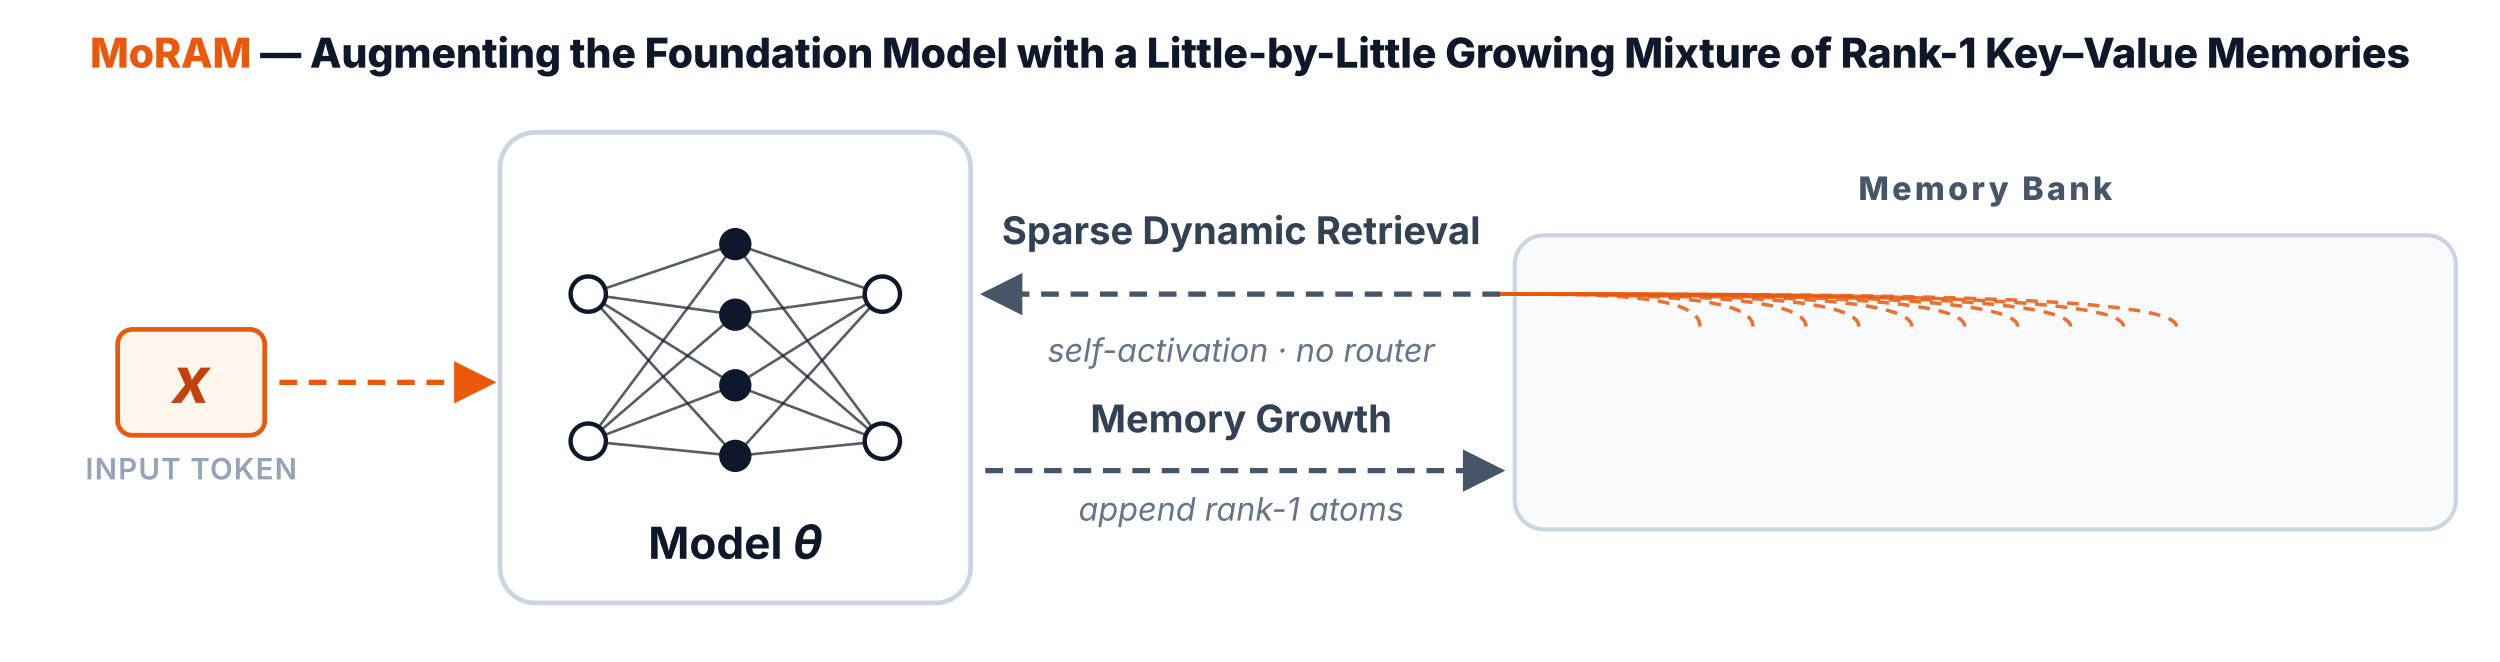
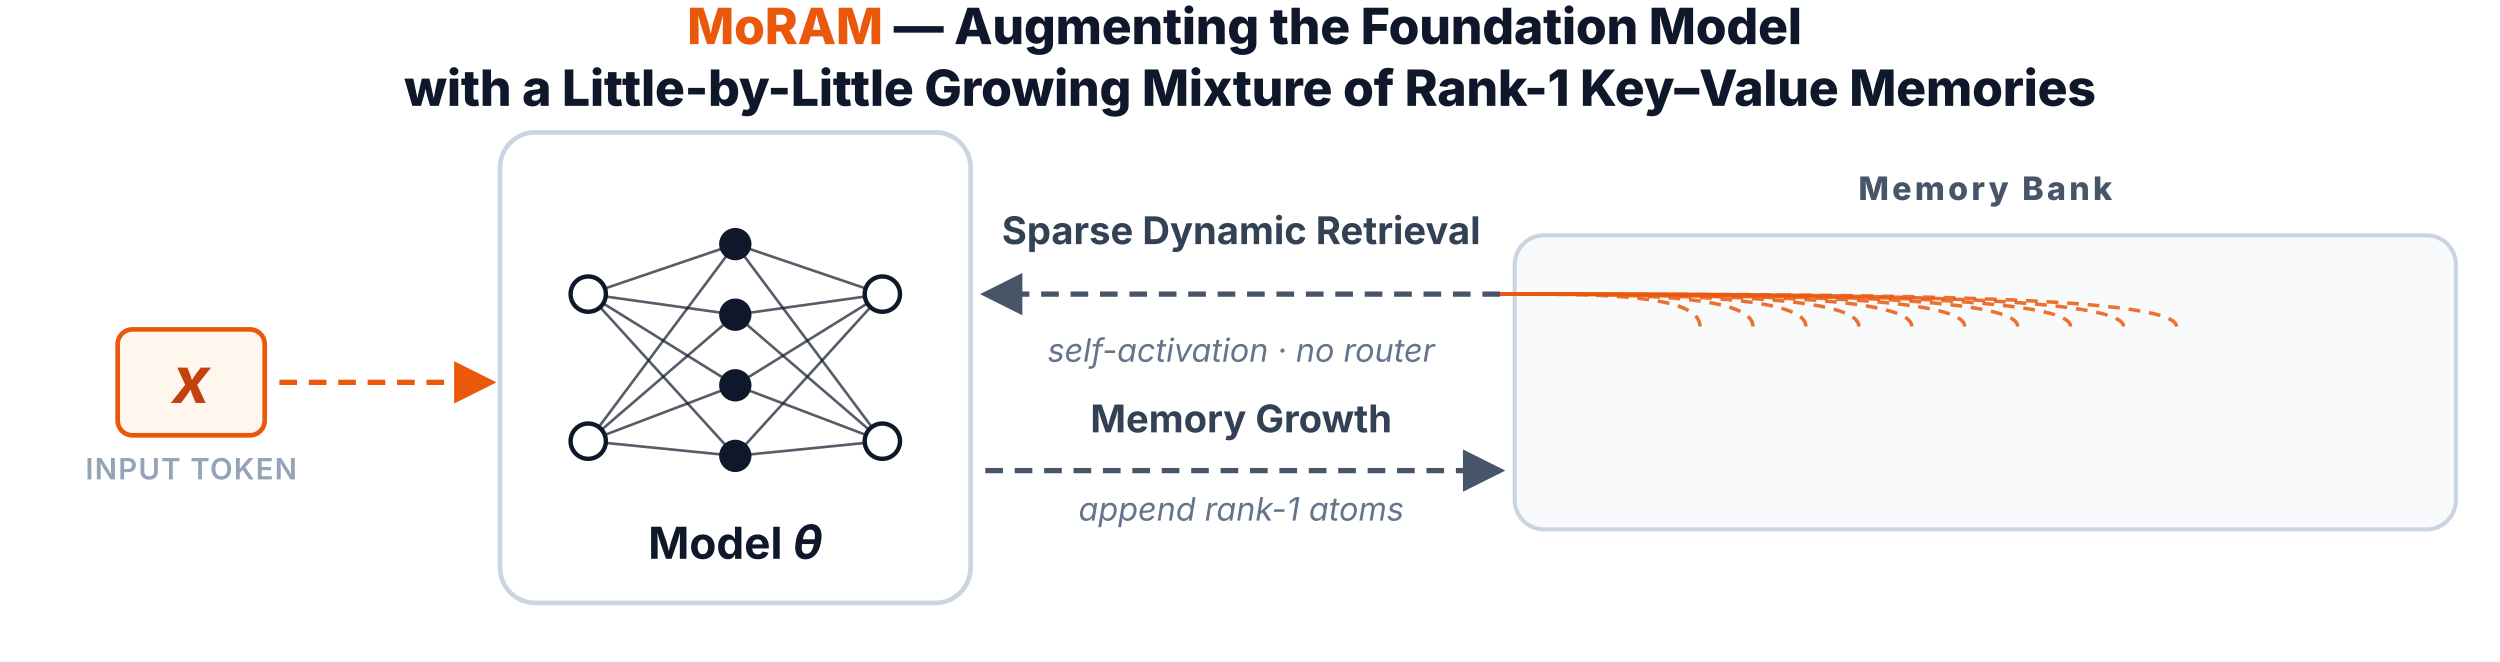
<svg xmlns="http://www.w3.org/2000/svg" viewBox="0 35 850 225" role="img" aria-label="MoRAM abstract: a token enters a model, which interacts with a growing memory pool — retrieves top-k atoms via self-activation, and appends new rank-1 atoms little by little.">
  <defs>
    <style>
      text { font-family: 'Inter', 'Helvetica Neue', Arial, sans-serif; fill: #0f172a; }

      /* === Token === */
      .token-box   { fill: #fff7ed; stroke: #ea580c; stroke-width: 1.6; }
      .token-x     { font-size: 22px; font-weight: 700; font-style: italic; fill: #c2410c; }
      .token-cap   { font-size: 10px; font-weight: 600; fill: #94a3b8; letter-spacing: 0.04em; }

      /* === Model θ === */
      .model-box      { fill: #ffffff; stroke: #cbd5e1; stroke-width: 1.6; }
      .model-node     { fill: #0f172a; stroke: #0f172a; stroke-width: 1; }   /* filled hidden */
      .model-node-io  { fill: #ffffff; stroke: #0f172a; stroke-width: 1.5; } /* open input/output */
      .model-edge     { stroke: #0f172a; stroke-width: 0.9; fill: none; opacity: 0.7; }
      .model-label    { font-size: 15px; font-weight: 700; fill: #0f172a; }
      .model-greek    { font-size: 16px; font-style: italic; fill: #0f172a; }

      /* === Memory pool === */
      .pool-frame    { fill: #f8fafc; stroke: #cbd5e1; stroke-width: 1.4; }
      .pool-title    { font-size: 11px; font-weight: 800; fill: #475569; letter-spacing: 0.10em; text-transform: uppercase; }
      .pool-ellipsis { font-size: 24px; font-weight: 800; fill: #94a3b8; letter-spacing: 0.15em; }
      /* Cool→warm saturation gradient along the pool (oldest left, newest right). */
      .slot-old { fill: #cbd5e1; stroke: #94a3b8; stroke-width: 1; }
      .slot-mid { fill: #fed7aa; stroke: #fdba74; stroke-width: 1; }
      .slot-new { fill: #fb923c; stroke: #ea580c; stroke-width: 1; }
      /* Highlight halo for activated atoms (retrieval target for current token). */
      .glow-halo  { fill: rgba(234, 88, 12, 0.14); stroke: #ea580c; stroke-width: 2; rx: 4; ry: 4; }
      .pool-cap   { font-size: 11px; fill: #94a3b8; font-style: italic; }

      /* === Memory growth ===
         15-second loop. Atoms appear sequentially (about 1.2s apart),
         all hold visible for ~2s, then fade and reset.
         The 🔥 "growing edge" sits on whichever atom is newest at the
         current moment, jumping atom-by-atom as the bank grows. */
      .slot      { opacity: 0; }
      .fire-edge { opacity: 0; }
      @media (prefers-reduced-motion: reduce) {
        .slot, .fire-edge { opacity: 1 !important; animation: none !important; }
      }
      .slot-1  { animation: appear-1  15s infinite linear; }
      .slot-2  { animation: appear-2  15s infinite linear; }
      .slot-3  { animation: appear-3  15s infinite linear; }
      .slot-4  { animation: appear-4  15s infinite linear; }
      .slot-5  { animation: appear-5  15s infinite linear; }
      .slot-6  { animation: appear-6  15s infinite linear; }
      .slot-7  { animation: appear-7  15s infinite linear; }
      .slot-8  { animation: appear-8  15s infinite linear; }
      .slot-9  { animation: appear-9  15s infinite linear; }
      .slot-10 { animation: appear-10 15s infinite linear; }
      @keyframes appear-1  { 0%,3%  {opacity:0}  4%,88% {opacity:1}  90%,100% {opacity:0} }
      @keyframes appear-2  { 0%,11% {opacity:0}  12%,88% {opacity:1} 90%,100% {opacity:0} }
      @keyframes appear-3  { 0%,19% {opacity:0}  20%,88% {opacity:1} 90%,100% {opacity:0} }
      @keyframes appear-4  { 0%,27% {opacity:0}  28%,88% {opacity:1} 90%,100% {opacity:0} }
      @keyframes appear-5  { 0%,35% {opacity:0}  36%,88% {opacity:1} 90%,100% {opacity:0} }
      @keyframes appear-6  { 0%,43% {opacity:0}  44%,88% {opacity:1} 90%,100% {opacity:0} }
      @keyframes appear-7  { 0%,51% {opacity:0}  52%,88% {opacity:1} 90%,100% {opacity:0} }
      @keyframes appear-8  { 0%,59% {opacity:0}  60%,88% {opacity:1} 90%,100% {opacity:0} }
      @keyframes appear-9  { 0%,67% {opacity:0}  68%,88% {opacity:1} 90%,100% {opacity:0} }
      @keyframes appear-10 { 0%,75% {opacity:0}  76%,88% {opacity:1} 90%,100% {opacity:0} }
      /* 🔥 windows — each fire is on for the interval its atom is "newest". */
      .fire-1  { animation: fire-1  15s infinite linear; }
      .fire-2  { animation: fire-2  15s infinite linear; }
      .fire-3  { animation: fire-3  15s infinite linear; }
      .fire-4  { animation: fire-4  15s infinite linear; }
      .fire-5  { animation: fire-5  15s infinite linear; }
      .fire-6  { animation: fire-6  15s infinite linear; }
      .fire-7  { animation: fire-7  15s infinite linear; }
      .fire-8  { animation: fire-8  15s infinite linear; }
      .fire-9  { animation: fire-9  15s infinite linear; }
      .fire-10 { animation: fire-10 15s infinite linear; }
      @keyframes fire-1  { 0%,3%  {opacity:0}  4%,11% {opacity:1}  12%,100% {opacity:0} }
      @keyframes fire-2  { 0%,11% {opacity:0}  12%,19% {opacity:1} 20%,100% {opacity:0} }
      @keyframes fire-3  { 0%,19% {opacity:0}  20%,27% {opacity:1} 28%,100% {opacity:0} }
      @keyframes fire-4  { 0%,27% {opacity:0}  28%,35% {opacity:1} 36%,100% {opacity:0} }
      @keyframes fire-5  { 0%,35% {opacity:0}  36%,43% {opacity:1} 44%,100% {opacity:0} }
      @keyframes fire-6  { 0%,43% {opacity:0}  44%,51% {opacity:1} 52%,100% {opacity:0} }
      @keyframes fire-7  { 0%,51% {opacity:0}  52%,59% {opacity:1} 60%,100% {opacity:0} }
      @keyframes fire-8  { 0%,59% {opacity:0}  60%,67% {opacity:1} 68%,100% {opacity:0} }
      @keyframes fire-9  { 0%,67% {opacity:0}  68%,75% {opacity:1} 76%,100% {opacity:0} }
      @keyframes fire-10 { 0%,75% {opacity:0}  76%,88% {opacity:1} 90%,100% {opacity:0} }

      /* === Flow arrows ===
         Marching-ants effect: the stroke is broken into a dash pattern and
         we animate stroke-dashoffset so the dashes appear to march forward
         along the path. */
      .flow {
        fill: none;
        stroke: #475569;
        stroke-width: 1.8;
        stroke-dasharray: 6 4;
        animation: flow 0.9s linear infinite;
      }
      .flow-input {
        stroke: #ea580c;
        stroke-width: 1.8;
        fill: none;
        stroke-dasharray: 6 4;
        animation: flow 0.9s linear infinite;
      }
      @keyframes flow { to { stroke-dashoffset: -10; } }
      @media (prefers-reduced-motion: reduce) {
        .flow, .flow-input { animation: none; stroke-dasharray: none; }
      }
      .arrow-label       { font-size: 13px; font-weight: 700; fill: #334155; }
      .arrow-label-sub   { font-size: 11px; font-style: italic; fill: #64748b; }

      /* === Memory growth arrows ===
         10 arrows, one per atom column. Each arrow is visible only while its
         atom is the *newest* in the bank, so the arrow hops from atom to
         atom as the bank grows — visually saying "this is the slot the next
         rank-1 atom lands in." Combines the per-atom newest window
         (fire-N keyframes) with the flow marching-ants animation. */
      .growth-arrow {
        fill: none;
        stroke: #475569;
        stroke-width: 1.8;
        stroke-dasharray: 6 4;
        opacity: 0;
      }
      .growth-arrow-1  { animation: fire-1  15s infinite linear, flow 0.9s linear infinite; }
      .growth-arrow-2  { animation: fire-2  15s infinite linear, flow 0.9s linear infinite; }
      .growth-arrow-3  { animation: fire-3  15s infinite linear, flow 0.9s linear infinite; }
      .growth-arrow-4  { animation: fire-4  15s infinite linear, flow 0.9s linear infinite; }
      .growth-arrow-5  { animation: fire-5  15s infinite linear, flow 0.9s linear infinite; }
      .growth-arrow-6  { animation: fire-6  15s infinite linear, flow 0.9s linear infinite; }
      .growth-arrow-7  { animation: fire-7  15s infinite linear, flow 0.9s linear infinite; }
      .growth-arrow-8  { animation: fire-8  15s infinite linear, flow 0.9s linear infinite; }
      .growth-arrow-9  { animation: fire-9  15s infinite linear, flow 0.9s linear infinite; }
      .growth-arrow-10 { animation: fire-10 15s infinite linear, flow 0.9s linear infinite; }
      @media (prefers-reduced-motion: reduce) {
        .growth-arrow { opacity: 1; }
        .growth-arrow-1, .growth-arrow-2, .growth-arrow-3, .growth-arrow-4, .growth-arrow-5,
        .growth-arrow-6, .growth-arrow-7, .growth-arrow-8, .growth-arrow-9, .growth-arrow-10 {
          animation: none; stroke-dasharray: none;
        }
      }

      /* === Growth links ===
         Orange dashed curves running from the Memory Growth arrow's endpoint
         (460, 195) down-right to whichever atom is currently the newest in
         the bank — mirror image of the retrieval-link curves above. Each
         link is bound to its atom's fire-N "newest" timing so the curve
         hops from atom to atom as the bank grows. */
      .growth-link {
        fill: none;
        stroke: #ea580c;
        stroke-width: 1.6;
        stroke-dasharray: 4 3;
        opacity: 1;
      }
      .growth-link-1  { animation: flow 1.1s linear infinite, fire-1  15s infinite linear; }
      .growth-link-2  { animation: flow 1.1s linear infinite, fire-2  15s infinite linear; }
      .growth-link-3  { animation: flow 1.1s linear infinite, fire-3  15s infinite linear; }
      .growth-link-4  { animation: flow 1.1s linear infinite, fire-4  15s infinite linear; }
      .growth-link-5  { animation: flow 1.1s linear infinite, fire-5  15s infinite linear; }
      .growth-link-6  { animation: flow 1.1s linear infinite, fire-6  15s infinite linear; }
      .growth-link-7  { animation: flow 1.1s linear infinite, fire-7  15s infinite linear; }
      .growth-link-8  { animation: flow 1.1s linear infinite, fire-8  15s infinite linear; }
      .growth-link-9  { animation: flow 1.1s linear infinite, fire-9  15s infinite linear; }
      .growth-link-10 { animation: flow 1.1s linear infinite, fire-10 15s infinite linear; }
      @media (prefers-reduced-motion: reduce) {
        .growth-link[class*="growth-link-"] { animation: none; stroke-dasharray: none; opacity: 0.85; }
      }

      /* === Retrieval links ===
         Thin orange dashed curves running from each activated atom's halo
         up to the start of the Sparse-Dynamic-Retrieval arrow, so the eye
         reads: "these specific atoms are what gets carried back to the model
         along the retrieve path." Each link's opacity follows the same
         slot-N timing as its underlying atom, so it appears with the atom. */
      .retrieval-link {
        fill: none;
        stroke: #ea580c;
        stroke-width: 1.2;
        stroke-dasharray: 4 3;
        opacity: 0.85;
      }
      /* Retrieval links now bind to halo-N timing (one link per atom). */
      .retrieval-link-1  { animation: flow 1.1s linear infinite, halo-1  15s infinite linear; }
      .retrieval-link-2  { animation: flow 1.1s linear infinite, halo-2  15s infinite linear; }
      .retrieval-link-3  { animation: flow 1.1s linear infinite, halo-3  15s infinite linear; }
      .retrieval-link-4  { animation: flow 1.1s linear infinite, halo-4  15s infinite linear; }
      .retrieval-link-5  { animation: flow 1.1s linear infinite, halo-5  15s infinite linear; }
      .retrieval-link-6  { animation: flow 1.1s linear infinite, halo-6  15s infinite linear; }
      .retrieval-link-7  { animation: flow 1.1s linear infinite, halo-7  15s infinite linear; }
      .retrieval-link-8  { animation: flow 1.1s linear infinite, halo-8  15s infinite linear; }
      .retrieval-link-9  { animation: flow 1.1s linear infinite, halo-9  15s infinite linear; }
      .retrieval-link-10 { animation: flow 1.1s linear infinite, halo-10 15s infinite linear; }
      @media (prefers-reduced-motion: reduce) {
        .retrieval-link[class*="retrieval-link-"] { animation: none; stroke-dasharray: none; opacity: 0.85; }
      }

      /* === Random halo schedule ===
         Each atom's halo flashes during ~3% windows at different "retrieval
         moments". 11 moments total — at each moment 1-4 atoms (from those
         currently existing) are highlighted, picked to look pseudo-random.
         This simulates per-token sparse top-k selection. */
      .halo-pulse { opacity: 0; }
      @media (prefers-reduced-motion: reduce) {
        .halo-pulse { opacity: 0.6 !important; animation: none !important; }
      }
      .halo-1  { animation: halo-1  15s infinite linear; }
      .halo-2  { animation: halo-2  15s infinite linear; }
      .halo-3  { animation: halo-3  15s infinite linear; }
      .halo-4  { animation: halo-4  15s infinite linear; }
      .halo-5  { animation: halo-5  15s infinite linear; }
      .halo-6  { animation: halo-6  15s infinite linear; }
      .halo-7  { animation: halo-7  15s infinite linear; }
      .halo-8  { animation: halo-8  15s infinite linear; }
      .halo-9  { animation: halo-9  15s infinite linear; }
      .halo-10 { animation: halo-10 15s infinite linear; }
      /* 11 retrieval moments, with explicit "old-only" moments at 45/61/77%
         where only earliest-added atoms (1-4) are selected even though many
         newer atoms exist — conveying that the model can reuse old memories.
           m1  5%: {1}
           m2 13%: {2}
           m3 21%: {1, 3}
           m4 29%: {2, 4}
           m5 37%: {1, 3, 5}
           m6 45%: {1, 2}        ← OLD only (atoms 1-6 exist)
           m7 53%: {3, 7}
           m8 61%: {1, 4}        ← OLD only (atoms 1-8 exist)
           m9 69%: {1, 5, 8}     mostly old
           m10 77%: {1, 3}       ← OLD only (all 10 exist)
           m11 84%: {2, 6, 9, 10} mixed
         Each window = ±1.5% (so 4-7%, 12-15%, ... etc). */
      @keyframes halo-1  { 0%,3% {opacity:0} 4%,7% {opacity:1} 8%,19% {opacity:0} 20%,23% {opacity:1} 24%,35% {opacity:0} 36%,39% {opacity:1} 40%,43% {opacity:0} 44%,47% {opacity:1} 48%,59% {opacity:0} 60%,63% {opacity:1} 64%,67% {opacity:0} 68%,71% {opacity:1} 72%,75% {opacity:0} 76%,79% {opacity:1} 80%,100% {opacity:0} }
      @keyframes halo-2  { 0%,11% {opacity:0} 12%,15% {opacity:1} 16%,27% {opacity:0} 28%,31% {opacity:1} 32%,43% {opacity:0} 44%,47% {opacity:1} 48%,82% {opacity:0} 83%,86% {opacity:1} 87%,100% {opacity:0} }
      @keyframes halo-3  { 0%,19% {opacity:0} 20%,23% {opacity:1} 24%,35% {opacity:0} 36%,39% {opacity:1} 40%,51% {opacity:0} 52%,55% {opacity:1} 56%,75% {opacity:0} 76%,79% {opacity:1} 80%,100% {opacity:0} }
      @keyframes halo-4  { 0%,27% {opacity:0} 28%,31% {opacity:1} 32%,59% {opacity:0} 60%,63% {opacity:1} 64%,100% {opacity:0} }
      @keyframes halo-5  { 0%,35% {opacity:0} 36%,39% {opacity:1} 40%,67% {opacity:0} 68%,71% {opacity:1} 72%,100% {opacity:0} }
      @keyframes halo-6  { 0%,82% {opacity:0} 83%,86% {opacity:1} 87%,100% {opacity:0} }
      @keyframes halo-7  { 0%,51% {opacity:0} 52%,55% {opacity:1} 56%,100% {opacity:0} }
      @keyframes halo-8  { 0%,67% {opacity:0} 68%,71% {opacity:1} 72%,100% {opacity:0} }
      @keyframes halo-9  { 0%,82% {opacity:0} 83%,86% {opacity:1} 87%,100% {opacity:0} }
      @keyframes halo-10 { 0%,82% {opacity:0} 83%,86% {opacity:1} 87%,100% {opacity:0} }

      /* === Bottom title === */
      .tagline-acc { fill: #ea580c; font-weight: 800; }
-       .tagline     { font-size: 14px; font-weight: 800; fill: #0f172a; letter-spacing: -0.005em; }
+       .tagline     { font-size: 17px; font-weight: 800; fill: #0f172a; letter-spacing: -0.005em; }
    </style>
    <marker id="arr-r" markerWidth="8" markerHeight="8" refX="7" refY="4" orient="auto">
      <polygon points="0 0, 8 4, 0 8" fill="#475569" />
    </marker>
    <marker id="arr-l" markerWidth="8" markerHeight="8" refX="1" refY="4" orient="auto">
      <polygon points="8 0, 0 4, 8 8" fill="#475569" />
    </marker>
    <marker id="arr-orange" markerWidth="8" markerHeight="8" refX="7" refY="4" orient="auto">
      <polygon points="0 0, 8 4, 0 8" fill="#ea580c" />
    </marker>
  </defs>
  <rect x="0" y="35" width="850" height="225" fill="#ffffff" />
  <rect class="token-box" x="40" y="147" width="50" height="36" rx="5" />
  <text class="token-x" x="65" y="172" text-anchor="middle">x</text>
  <text class="token-cap" x="65" y="198" text-anchor="middle">INPUT TOKEN</text>
  <line class="flow-input" x1="95" y1="165" x2="167" y2="165" marker-end="url(#arr-orange)" />
  <rect class="model-box" x="170" y="80" width="160" height="160" rx="12" />
  <line class="model-edge" x1="200" y1="135" x2="250" y2="118" />
  <line class="model-edge" x1="200" y1="135" x2="250" y2="142" />
  <line class="model-edge" x1="200" y1="135" x2="250" y2="166" />
  <line class="model-edge" x1="200" y1="135" x2="250" y2="190" />
  <line class="model-edge" x1="200" y1="185" x2="250" y2="118" />
  <line class="model-edge" x1="200" y1="185" x2="250" y2="142" />
  <line class="model-edge" x1="200" y1="185" x2="250" y2="166" />
  <line class="model-edge" x1="200" y1="185" x2="250" y2="190" />
  <line class="model-edge" x1="250" y1="118" x2="300" y2="135" />
  <line class="model-edge" x1="250" y1="142" x2="300" y2="135" />
  <line class="model-edge" x1="250" y1="166" x2="300" y2="135" />
  <line class="model-edge" x1="250" y1="190" x2="300" y2="135" />
  <line class="model-edge" x1="250" y1="118" x2="300" y2="185" />
  <line class="model-edge" x1="250" y1="142" x2="300" y2="185" />
  <line class="model-edge" x1="250" y1="166" x2="300" y2="185" />
  <line class="model-edge" x1="250" y1="190" x2="300" y2="185" />
  <circle class="model-node-io" cx="200" cy="135" r="6" />
  <circle class="model-node-io" cx="200" cy="185" r="6" />
  <circle class="model-node" cx="250" cy="118" r="5" />
  <circle class="model-node" cx="250" cy="142" r="5" />
  <circle class="model-node" cx="250" cy="166" r="5" />
  <circle class="model-node" cx="250" cy="190" r="5" />
  <circle class="model-node-io" cx="300" cy="135" r="6" />
  <circle class="model-node-io" cx="300" cy="185" r="6" />
  <text class="model-label" x="250" y="225" text-anchor="middle">Model <tspan class="model-greek">θ</tspan>
  </text>
  <line class="flow" x1="510" y1="135" x2="335" y2="135" marker-end="url(#arr-r)" />
  <text class="arrow-label" x="422" y="118" text-anchor="middle">Sparse Dynamic Retrieval</text>
  <text class="arrow-label-sub" x="422" y="158" text-anchor="middle">self-activation · no router</text>
  <line class="flow" x1="335" y1="195" x2="510" y2="195" marker-end="url(#arr-r)" />
  <text class="arrow-label" x="422" y="182" text-anchor="middle">Memory Growth</text>
  <text class="arrow-label-sub" x="422" y="212" text-anchor="middle">append rank-1 atoms</text>
  <text class="pool-title" x="675" y="103" text-anchor="middle">Memory Bank</text>
  <rect class="pool-frame" x="515" y="115" width="320" height="100" rx="10" />
  <rect class="slot slot-1" x="572" y="150" width="12" height="30" rx="2" fill="#cbd5e1" stroke="#94a3b8" stroke-width="1" />
  <rect class="slot slot-2" x="590" y="150" width="12" height="30" rx="2" fill="#cec7c9" stroke="#9c9692" stroke-width="1" />
  <rect class="slot slot-3" x="608" y="150" width="12" height="30" rx="2" fill="#d2bab2" stroke="#a48979" stroke-width="1" />
  <rect class="slot slot-4" x="626" y="150" width="12" height="30" rx="2" fill="#d5ac9a" stroke="#a77a64" stroke-width="1" />
  <rect class="slot slot-5" x="644" y="150" width="12" height="30" rx="2" fill="#d99e83" stroke="#aa6c4d" stroke-width="1" />
  <rect class="slot slot-6" x="662" y="150" width="12" height="30" rx="2" fill="#dc906b" stroke="#ad5e36" stroke-width="1" />
  <rect class="slot slot-7" x="680" y="150" width="12" height="30" rx="2" fill="#e08254" stroke="#b1501f" stroke-width="1" />
  <rect class="slot slot-8" x="698" y="150" width="12" height="30" rx="2" fill="#e3743c" stroke="#b44209" stroke-width="1" />
  <rect class="slot slot-9" x="716" y="150" width="12" height="30" rx="2" fill="#e66624" stroke="#b73600" stroke-width="1" />
  <rect class="slot slot-10" x="734" y="150" width="12" height="30" rx="2" fill="#ea580c" stroke="#c2410c" stroke-width="1" />
  <text class="pool-ellipsis slot slot-10" x="765" y="174" text-anchor="middle">…</text>
  <path class="retrieval-link retrieval-link-1" d="M578,146 C578,135 544,135 510,135" />
  <path class="retrieval-link retrieval-link-2" d="M596,146 C596,135 553,135 510,135" />
  <path class="retrieval-link retrieval-link-3" d="M614,146 C614,135 562,135 510,135" />
  <path class="retrieval-link retrieval-link-4" d="M632,146 C632,135 571,135 510,135" />
  <path class="retrieval-link retrieval-link-5" d="M650,146 C650,135 580,135 510,135" />
  <path class="retrieval-link retrieval-link-6" d="M668,146 C668,135 589,135 510,135" />
  <path class="retrieval-link retrieval-link-7" d="M686,146 C686,135 598,135 510,135" />
  <path class="retrieval-link retrieval-link-8" d="M704,146 C704,135 607,135 510,135" />
  <path class="retrieval-link retrieval-link-9" d="M722,146 C722,135 616,135 510,135" />
  <path class="retrieval-link retrieval-link-10" d="M740,146 C740,135 625,135 510,135" />
  <rect class="glow-halo halo-pulse halo-1" x="568" y="146" width="20" height="38" />
  <rect class="glow-halo halo-pulse halo-2" x="586" y="146" width="20" height="38" />
  <rect class="glow-halo halo-pulse halo-3" x="604" y="146" width="20" height="38" />
  <rect class="glow-halo halo-pulse halo-4" x="622" y="146" width="20" height="38" />
  <rect class="glow-halo halo-pulse halo-5" x="640" y="146" width="20" height="38" />
  <rect class="glow-halo halo-pulse halo-6" x="658" y="146" width="20" height="38" />
  <rect class="glow-halo halo-pulse halo-7" x="676" y="146" width="20" height="38" />
  <rect class="glow-halo halo-pulse halo-8" x="694" y="146" width="20" height="38" />
  <rect class="glow-halo halo-pulse halo-9" x="712" y="146" width="20" height="38" />
  <rect class="glow-halo halo-pulse halo-10" x="730" y="146" width="20" height="38" />
-   <text class="tagline" x="425" y="58" text-anchor="middle">
-     <tspan class="tagline-acc">MoRAM</tspan> — Augmenting the Foundation Model with a Little-by-Little Growing Mixture of Rank-1 Key–Value Memories
+   <text class="tagline" x="425" y="50" text-anchor="middle">
+     <tspan x="425">
+       <tspan class="tagline-acc">MoRAM</tspan> — Augmenting the Foundation Model</tspan>
+     <tspan x="425" dy="21">with a Little-by-Little Growing Mixture of Rank-1 Key–Value Memories</tspan>
  </text>
</svg>
